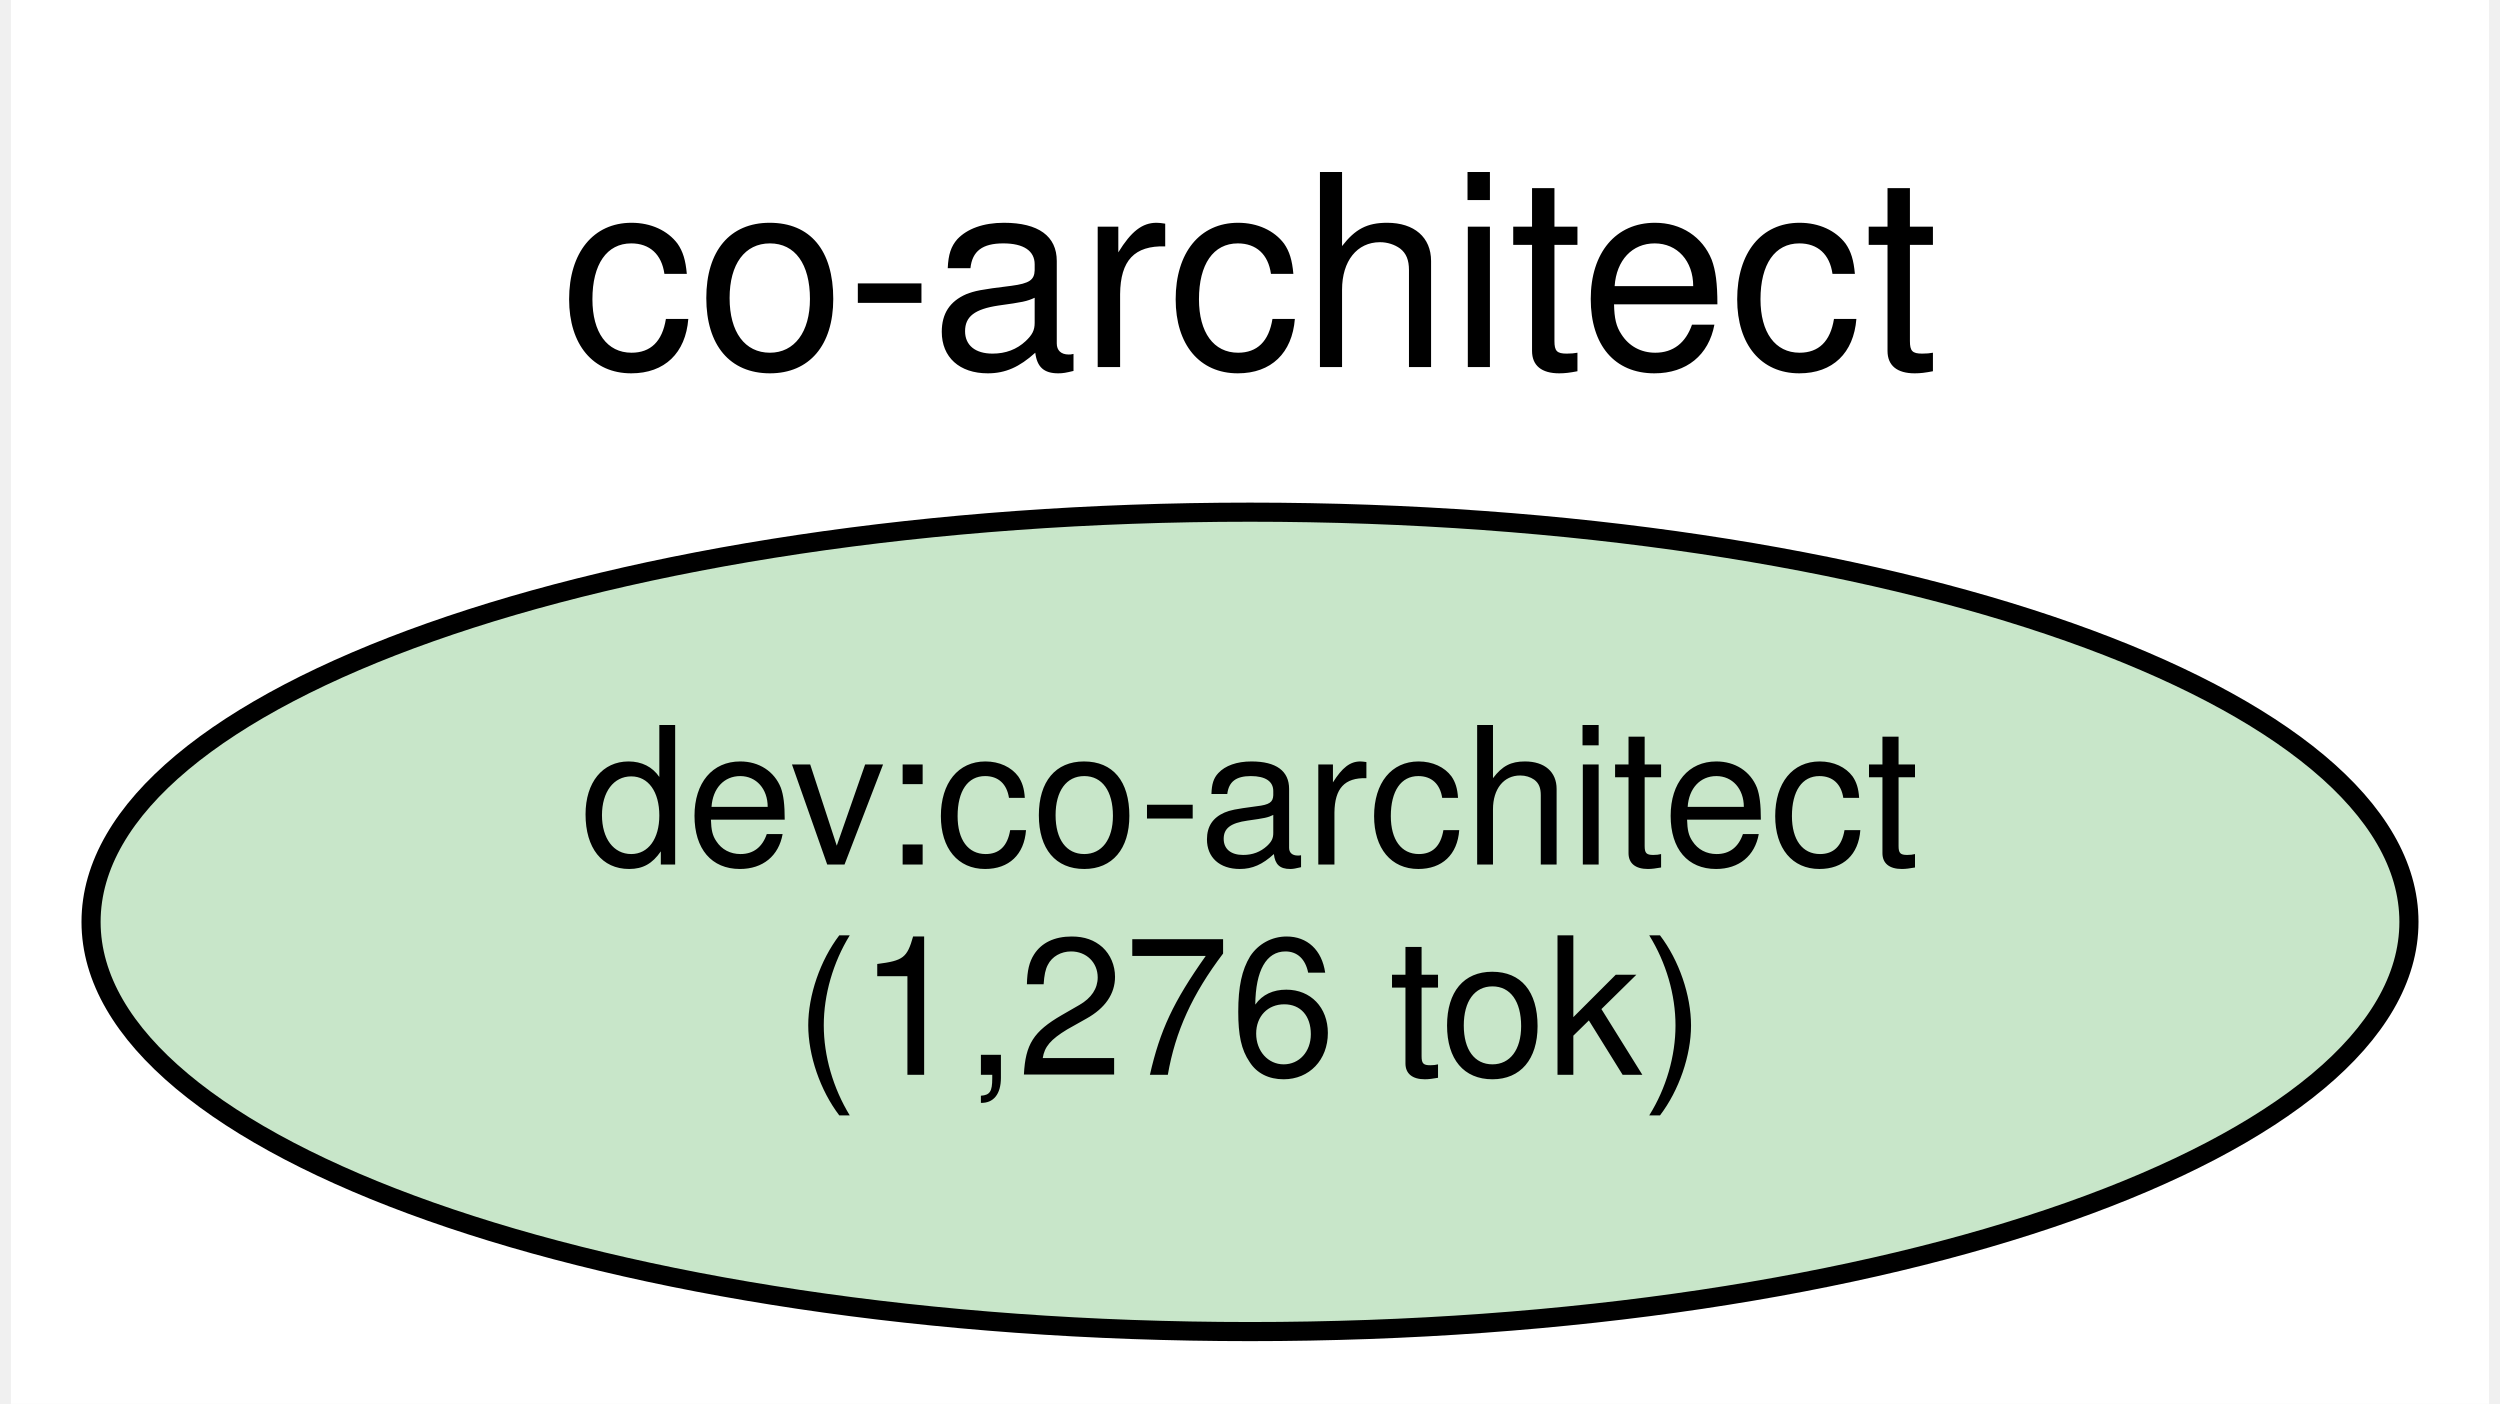
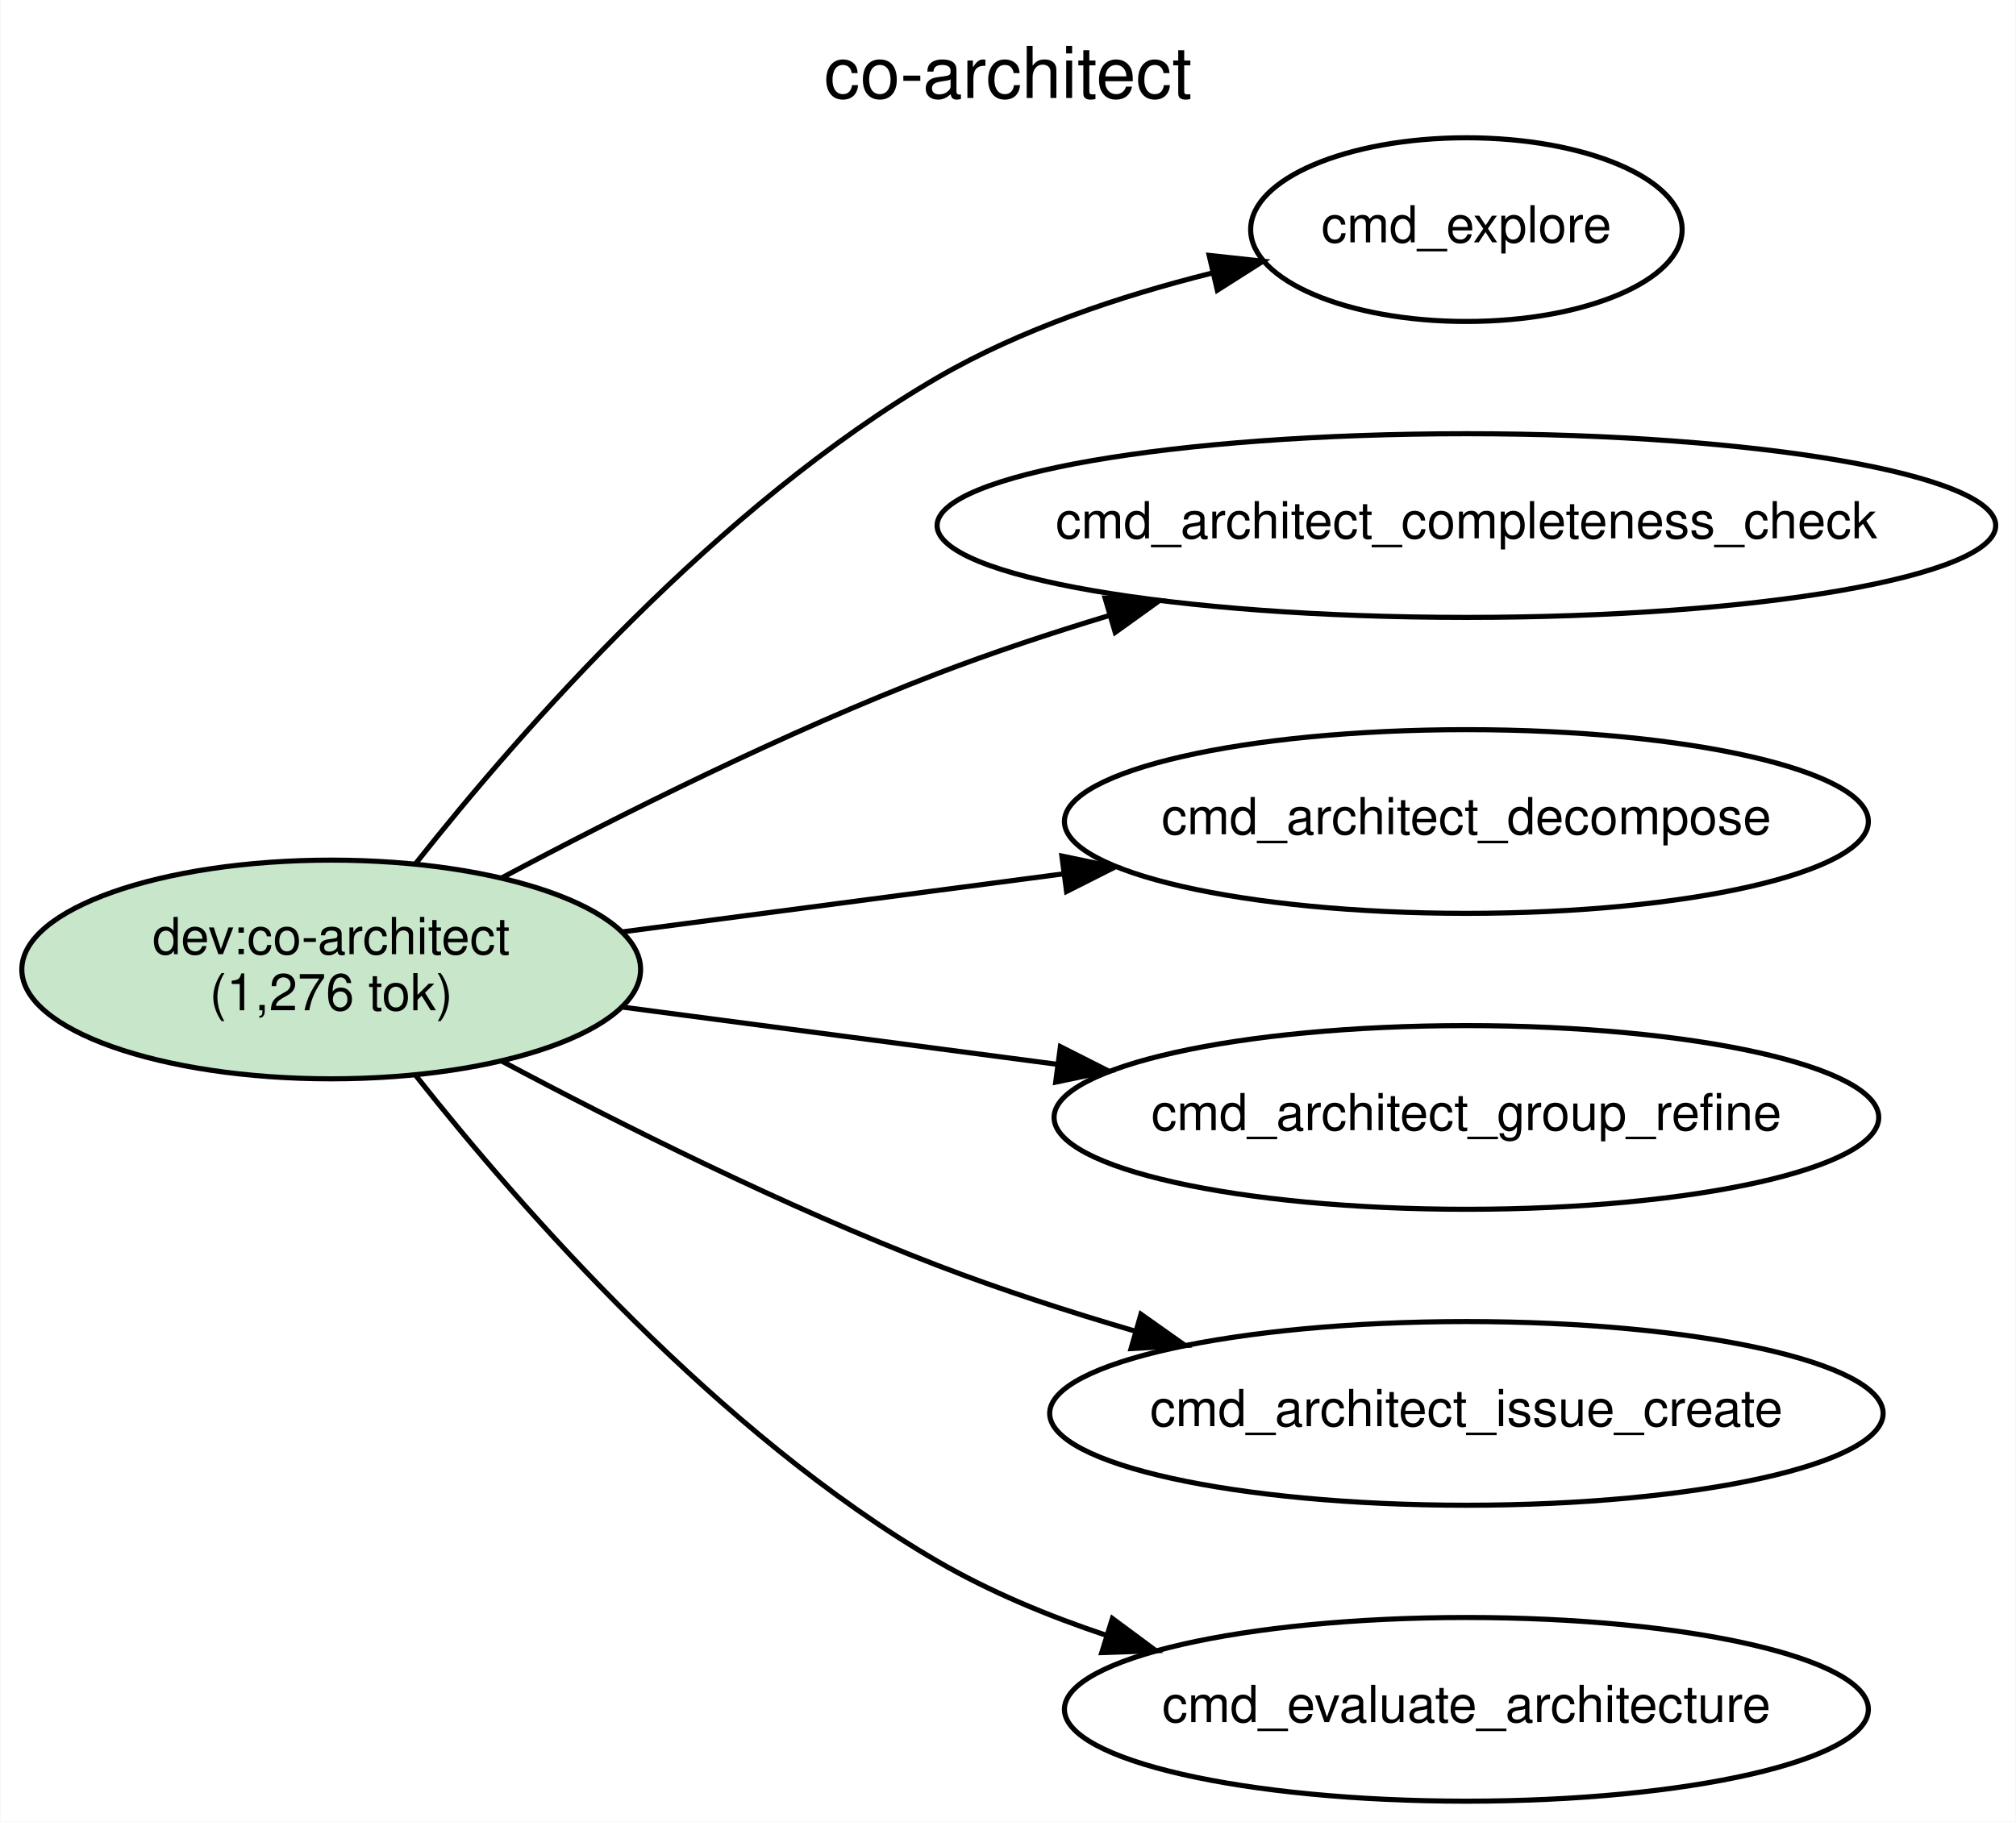
- <svg xmlns="http://www.w3.org/2000/svg" width="130pt" height="73pt" viewBox="0.00 0.00 129.62 73.43">
-   <g id="graph0" class="graph" transform="scale(1 1) rotate(0) translate(4 69.43)">
-     <polygon fill="white" stroke="transparent" points="-4,4 -4,-69.43 125.62,-69.43 125.62,4 -4,4" />
-     <text text-anchor="middle" x="60.81" y="-50.23" font-family="Helvetica,sans-Serif" font-size="14.00">co-architect</text>
+ <svg xmlns="http://www.w3.org/2000/svg" width="395pt" height="357pt" viewBox="0.00 0.00 394.83 357.00">
+   <g id="graph0" class="graph" transform="scale(1 1) rotate(0) translate(4 353)">
+     <polygon fill="white" stroke="transparent" points="-4,4 -4,-353 390.83,-353 390.83,4 -4,4" />
+     <text text-anchor="middle" x="193.42" y="-333.8" font-family="Helvetica,sans-Serif" font-size="14.00">co-architect</text>
    <g id="node1" class="node">
-       <ellipse fill="#c8e6c9" stroke="black" cx="60.81" cy="-21.21" rx="60.62" ry="21.43" />
-       <text text-anchor="middle" x="60.81" y="-24.21" font-family="Helvetica,sans-Serif" font-size="10.00">dev:co-architect</text>
-       <text text-anchor="middle" x="60.81" y="-13.21" font-family="Helvetica,sans-Serif" font-size="10.00">(1,276 tok)</text>
+       <ellipse fill="#c8e6c9" stroke="black" cx="60.81" cy="-163" rx="60.62" ry="21.43" />
+       <text text-anchor="middle" x="60.81" y="-166" font-family="Helvetica,sans-Serif" font-size="10.00">dev:co-architect</text>
+       <text text-anchor="middle" x="60.81" y="-155" font-family="Helvetica,sans-Serif" font-size="10.00">(1,276 tok)</text>
+     </g>
+     <g id="node2" class="node">
+       <ellipse fill="none" stroke="black" cx="283.23" cy="-308" rx="42.27" ry="18" />
+       <text text-anchor="middle" x="283.23" y="-305.5" font-family="Helvetica,sans-Serif" font-size="10.00">cmd_explore</text>
+     </g>
+     <g id="edge1" class="edge">
+       <path fill="none" stroke="black" d="M77.39,-183.8C97.98,-209.84 136.69,-254.04 179.62,-279 195.94,-288.49 215.54,-295.02 233.22,-299.44" />
+       <polygon fill="black" stroke="black" points="232.83,-302.95 243.37,-301.81 234.43,-296.13 232.83,-302.95" />
+     </g>
+     <g id="node3" class="node">
+       <ellipse fill="none" stroke="black" cx="283.23" cy="-250" rx="103.71" ry="18" />
+       <text text-anchor="middle" x="283.23" y="-247.5" font-family="Helvetica,sans-Serif" font-size="10.00">cmd_architect_completeness_check</text>
+     </g>
+     <g id="edge2" class="edge">
+       <path fill="none" stroke="black" d="M94.1,-180.89C117.38,-193.29 149.82,-209.56 179.62,-221 190.32,-225.1 201.83,-228.92 213.15,-232.34" />
+       <polygon fill="black" stroke="black" points="212.44,-235.78 223.02,-235.25 214.42,-229.07 212.44,-235.78" />
+     </g>
+     <g id="node4" class="node">
+       <ellipse fill="none" stroke="black" cx="283.23" cy="-192" rx="78.76" ry="18" />
+       <text text-anchor="middle" x="283.23" y="-189.5" font-family="Helvetica,sans-Serif" font-size="10.00">cmd_architect_decompose</text>
+     </g>
+     <g id="edge3" class="edge">
+       <path fill="none" stroke="black" d="M118,-170.39C144.24,-173.85 175.91,-178.01 204.41,-181.76" />
+       <polygon fill="black" stroke="black" points="203.97,-185.23 214.35,-183.07 204.89,-178.29 203.97,-185.23" />
+     </g>
+     <g id="node5" class="node">
+       <ellipse fill="none" stroke="black" cx="283.23" cy="-134" rx="80.79" ry="18" />
+       <text text-anchor="middle" x="283.23" y="-131.5" font-family="Helvetica,sans-Serif" font-size="10.00">cmd_architect_group_refine</text>
+     </g>
+     <g id="edge4" class="edge">
+       <path fill="none" stroke="black" d="M118,-155.61C143.79,-152.21 174.82,-148.13 202.93,-144.43" />
+       <polygon fill="black" stroke="black" points="203.68,-147.87 213.13,-143.09 202.76,-140.92 203.68,-147.87" />
+     </g>
+     <g id="node6" class="node">
+       <ellipse fill="none" stroke="black" cx="283.23" cy="-76" rx="81.65" ry="18" />
+       <text text-anchor="middle" x="283.23" y="-73.5" font-family="Helvetica,sans-Serif" font-size="10.00">cmd_architect_issue_create</text>
+     </g>
+     <g id="edge5" class="edge">
+       <path fill="none" stroke="black" d="M94.1,-145.11C117.38,-132.71 149.82,-116.44 179.62,-105 191.95,-100.27 205.37,-95.92 218.32,-92.12" />
+       <polygon fill="black" stroke="black" points="219.46,-95.43 228.11,-89.31 217.53,-88.7 219.46,-95.43" />
+     </g>
+     <g id="node7" class="node">
+       <ellipse fill="none" stroke="black" cx="283.23" cy="-18" rx="78.76" ry="18" />
+       <text text-anchor="middle" x="283.23" y="-15.5" font-family="Helvetica,sans-Serif" font-size="10.00">cmd_evaluate_architecture</text>
+     </g>
+     <g id="edge6" class="edge">
+       <path fill="none" stroke="black" d="M77.39,-142.2C97.98,-116.16 136.69,-71.96 179.62,-47 189.81,-41.08 201.28,-36.31 212.76,-32.48" />
+       <polygon fill="black" stroke="black" points="213.87,-35.8 222.38,-29.49 211.79,-29.12 213.87,-35.8" />
    </g>
  </g>
</svg>
